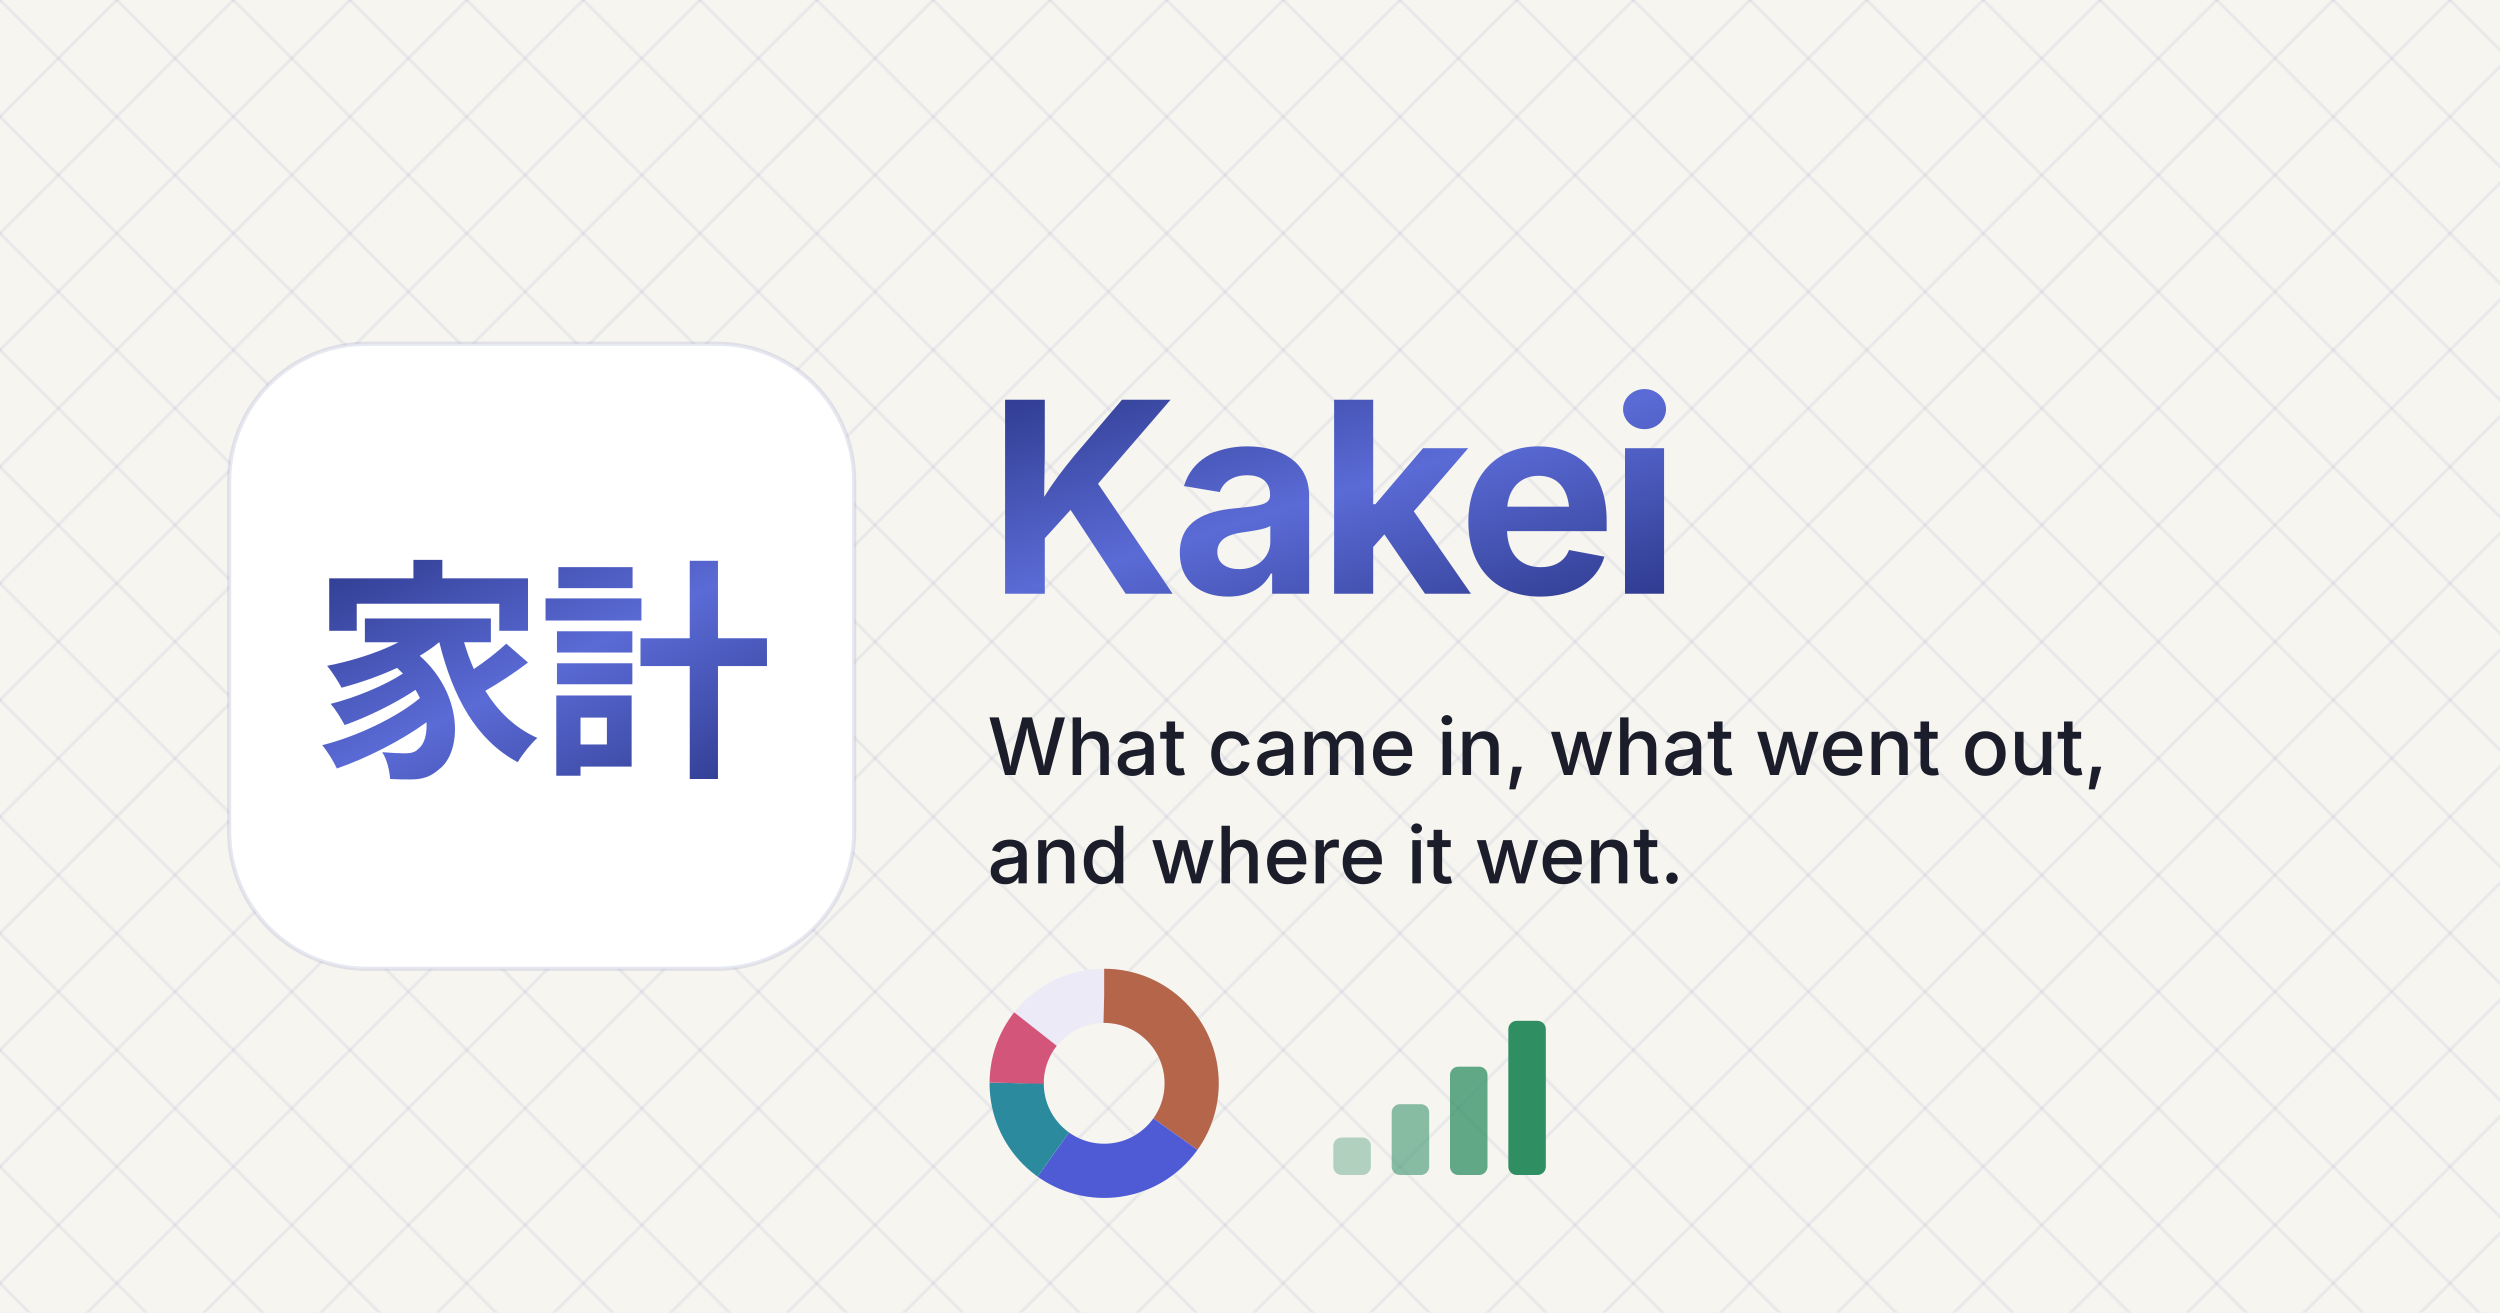
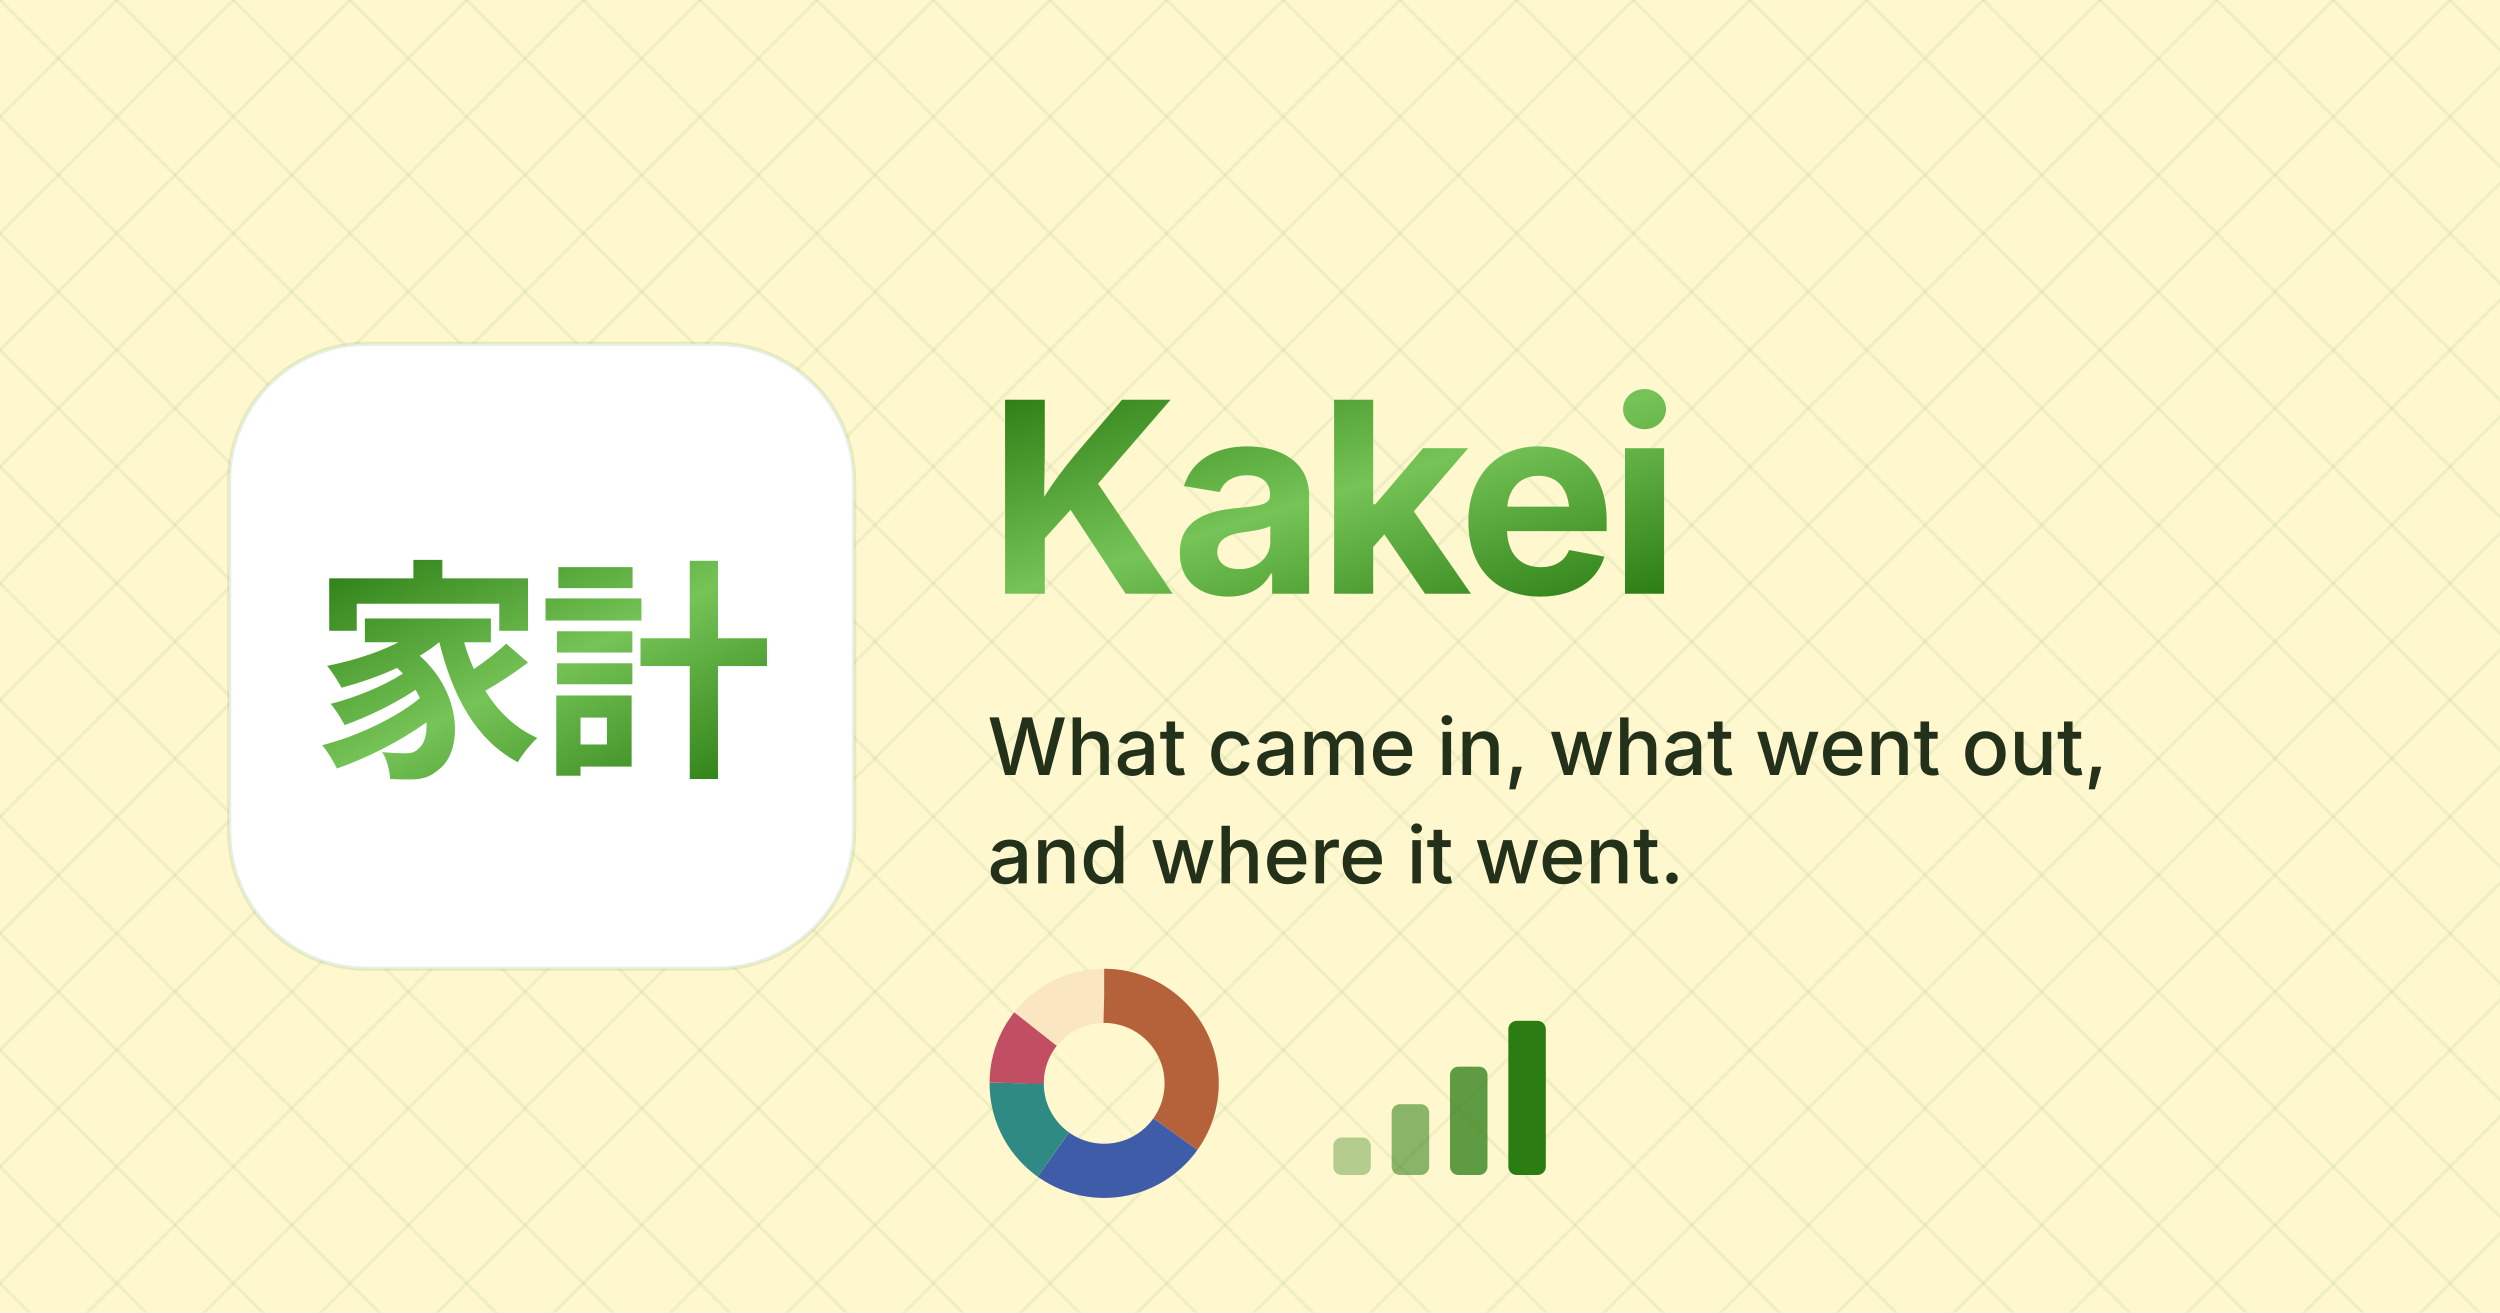
<svg xmlns="http://www.w3.org/2000/svg" width="1200" height="630" viewBox="0 0 1200 630" role="img" aria-label="Kakei — money tracker">
  <defs>
    <linearGradient id="ink" x1="0" y1="0" x2="1" y2="1">
-       <stop offset="0%" stop-color="#2F3B8F" />
-       <stop offset="50%" stop-color="#5B6BD6" />
-       <stop offset="100%" stop-color="#2F3B8F" />
+       <stop offset="0%" stop-color="#2A7C13" />
+       <stop offset="50%" stop-color="#76C457" />
+       <stop offset="100%" stop-color="#2A7C13" />
    </linearGradient>
    <pattern id="lattice" width="56" height="56" patternUnits="userSpaceOnUse">
-       <path d="M-14 14 L14 -14 M0 56 L56 0 M42 70 L70 42" stroke="#2F3B8F" stroke-opacity="0.07" stroke-width="1.5" fill="none" />
-       <path d="M-14 42 L14 70 M0 0 L56 56 M42 -14 L70 14" stroke="#2F3B8F" stroke-opacity="0.07" stroke-width="1.5" fill="none" />
+       <path d="M-14 14 L14 -14 M0 56 L56 0 M42 70 L70 42" stroke="#2A7C13" stroke-opacity="0.07" stroke-width="1.5" fill="none" />
+       <path d="M-14 42 L14 70 M0 0 L56 56 M42 -14 L70 14" stroke="#2A7C13" stroke-opacity="0.07" stroke-width="1.5" fill="none" />
    </pattern>
  </defs>
-   <rect width="1200" height="630" fill="#F7F5F0" />
+   <rect width="1200" height="630" fill="#FFF8CF" />
  <rect width="1200" height="630" fill="url(#lattice)" />
  <rect x="110" y="165" width="300" height="300" rx="66" fill="#FFFFFF" />
-   <rect x="110" y="165" width="300" height="300" rx="66" fill="none" stroke="#2F3B8F" stroke-opacity="0.12" stroke-width="2" />
+   <rect x="110" y="165" width="300" height="300" rx="66" fill="none" stroke="#2A7C13" stroke-opacity="0.12" stroke-width="2" />
  <text x="260" y="315" fill="url(#ink)" font-family="Hiragino Sans, Hiragino Kaku Gothic ProN, Yu Gothic, Noto Sans JP, sans-serif" font-size="112" font-weight="600" letter-spacing="-3" text-anchor="middle" dominant-baseline="central">家計</text>
  <text x="474" y="285" fill="url(#ink)" font-family="Inter, -apple-system, BlinkMacSystemFont, Segoe UI, sans-serif" font-size="128" font-weight="700" letter-spacing="-4">Kakei</text>
-   <text x="474" y="372" fill="#1B1D2B" font-family="Inter, -apple-system, BlinkMacSystemFont, Segoe UI, sans-serif" font-size="38" font-weight="500">What came in, what went out,</text>
-   <text x="474" y="424" fill="#1B1D2B" font-family="Inter, -apple-system, BlinkMacSystemFont, Segoe UI, sans-serif" font-size="38" font-weight="500">and where it went.</text>
+   <text x="474" y="372" fill="#23301A" font-family="Inter, -apple-system, BlinkMacSystemFont, Segoe UI, sans-serif" font-size="38" font-weight="500">What came in, what went out,</text>
+   <text x="474" y="424" fill="#23301A" font-family="Inter, -apple-system, BlinkMacSystemFont, Segoe UI, sans-serif" font-size="38" font-weight="500">and where it went.</text>
  <g fill="none" stroke-width="26">
-     <circle cx="530" cy="520" r="42" stroke="#EBEAF6" />
-     <circle cx="530" cy="520" r="42" stroke="#B5654A" stroke-dasharray="92 172" stroke-dashoffset="0" transform="rotate(-90 530 520)" />
-     <circle cx="530" cy="520" r="42" stroke="#4F5BD5" stroke-dasharray="66 198" stroke-dashoffset="-92" transform="rotate(-90 530 520)" />
-     <circle cx="530" cy="520" r="42" stroke="#2B8A9E" stroke-dasharray="40 224" stroke-dashoffset="-158" transform="rotate(-90 530 520)" />
-     <circle cx="530" cy="520" r="42" stroke="#D4557A" stroke-dasharray="28 236" stroke-dashoffset="-198" transform="rotate(-90 530 520)" />
+     <circle cx="530" cy="520" r="42" stroke="#FBE6C2" />
+     <circle cx="530" cy="520" r="42" stroke="#B5613A" stroke-dasharray="92 172" stroke-dashoffset="0" transform="rotate(-90 530 520)" />
+     <circle cx="530" cy="520" r="42" stroke="#3F5CA8" stroke-dasharray="66 198" stroke-dashoffset="-92" transform="rotate(-90 530 520)" />
+     <circle cx="530" cy="520" r="42" stroke="#2E8A82" stroke-dasharray="40 224" stroke-dashoffset="-158" transform="rotate(-90 530 520)" />
+     <circle cx="530" cy="520" r="42" stroke="#C24E63" stroke-dasharray="28 236" stroke-dashoffset="-198" transform="rotate(-90 530 520)" />
  </g>
-   <g fill="#2F8F63">
+   <g fill="#2A7C13">
    <rect x="640" y="546" width="18" height="18" rx="4" fill-opacity="0.35" />
    <rect x="668" y="530" width="18" height="34" rx="4" fill-opacity="0.55" />
    <rect x="696" y="512" width="18" height="52" rx="4" fill-opacity="0.75" />
    <rect x="724" y="490" width="18" height="74" rx="4" fill-opacity="1" />
  </g>
</svg>
